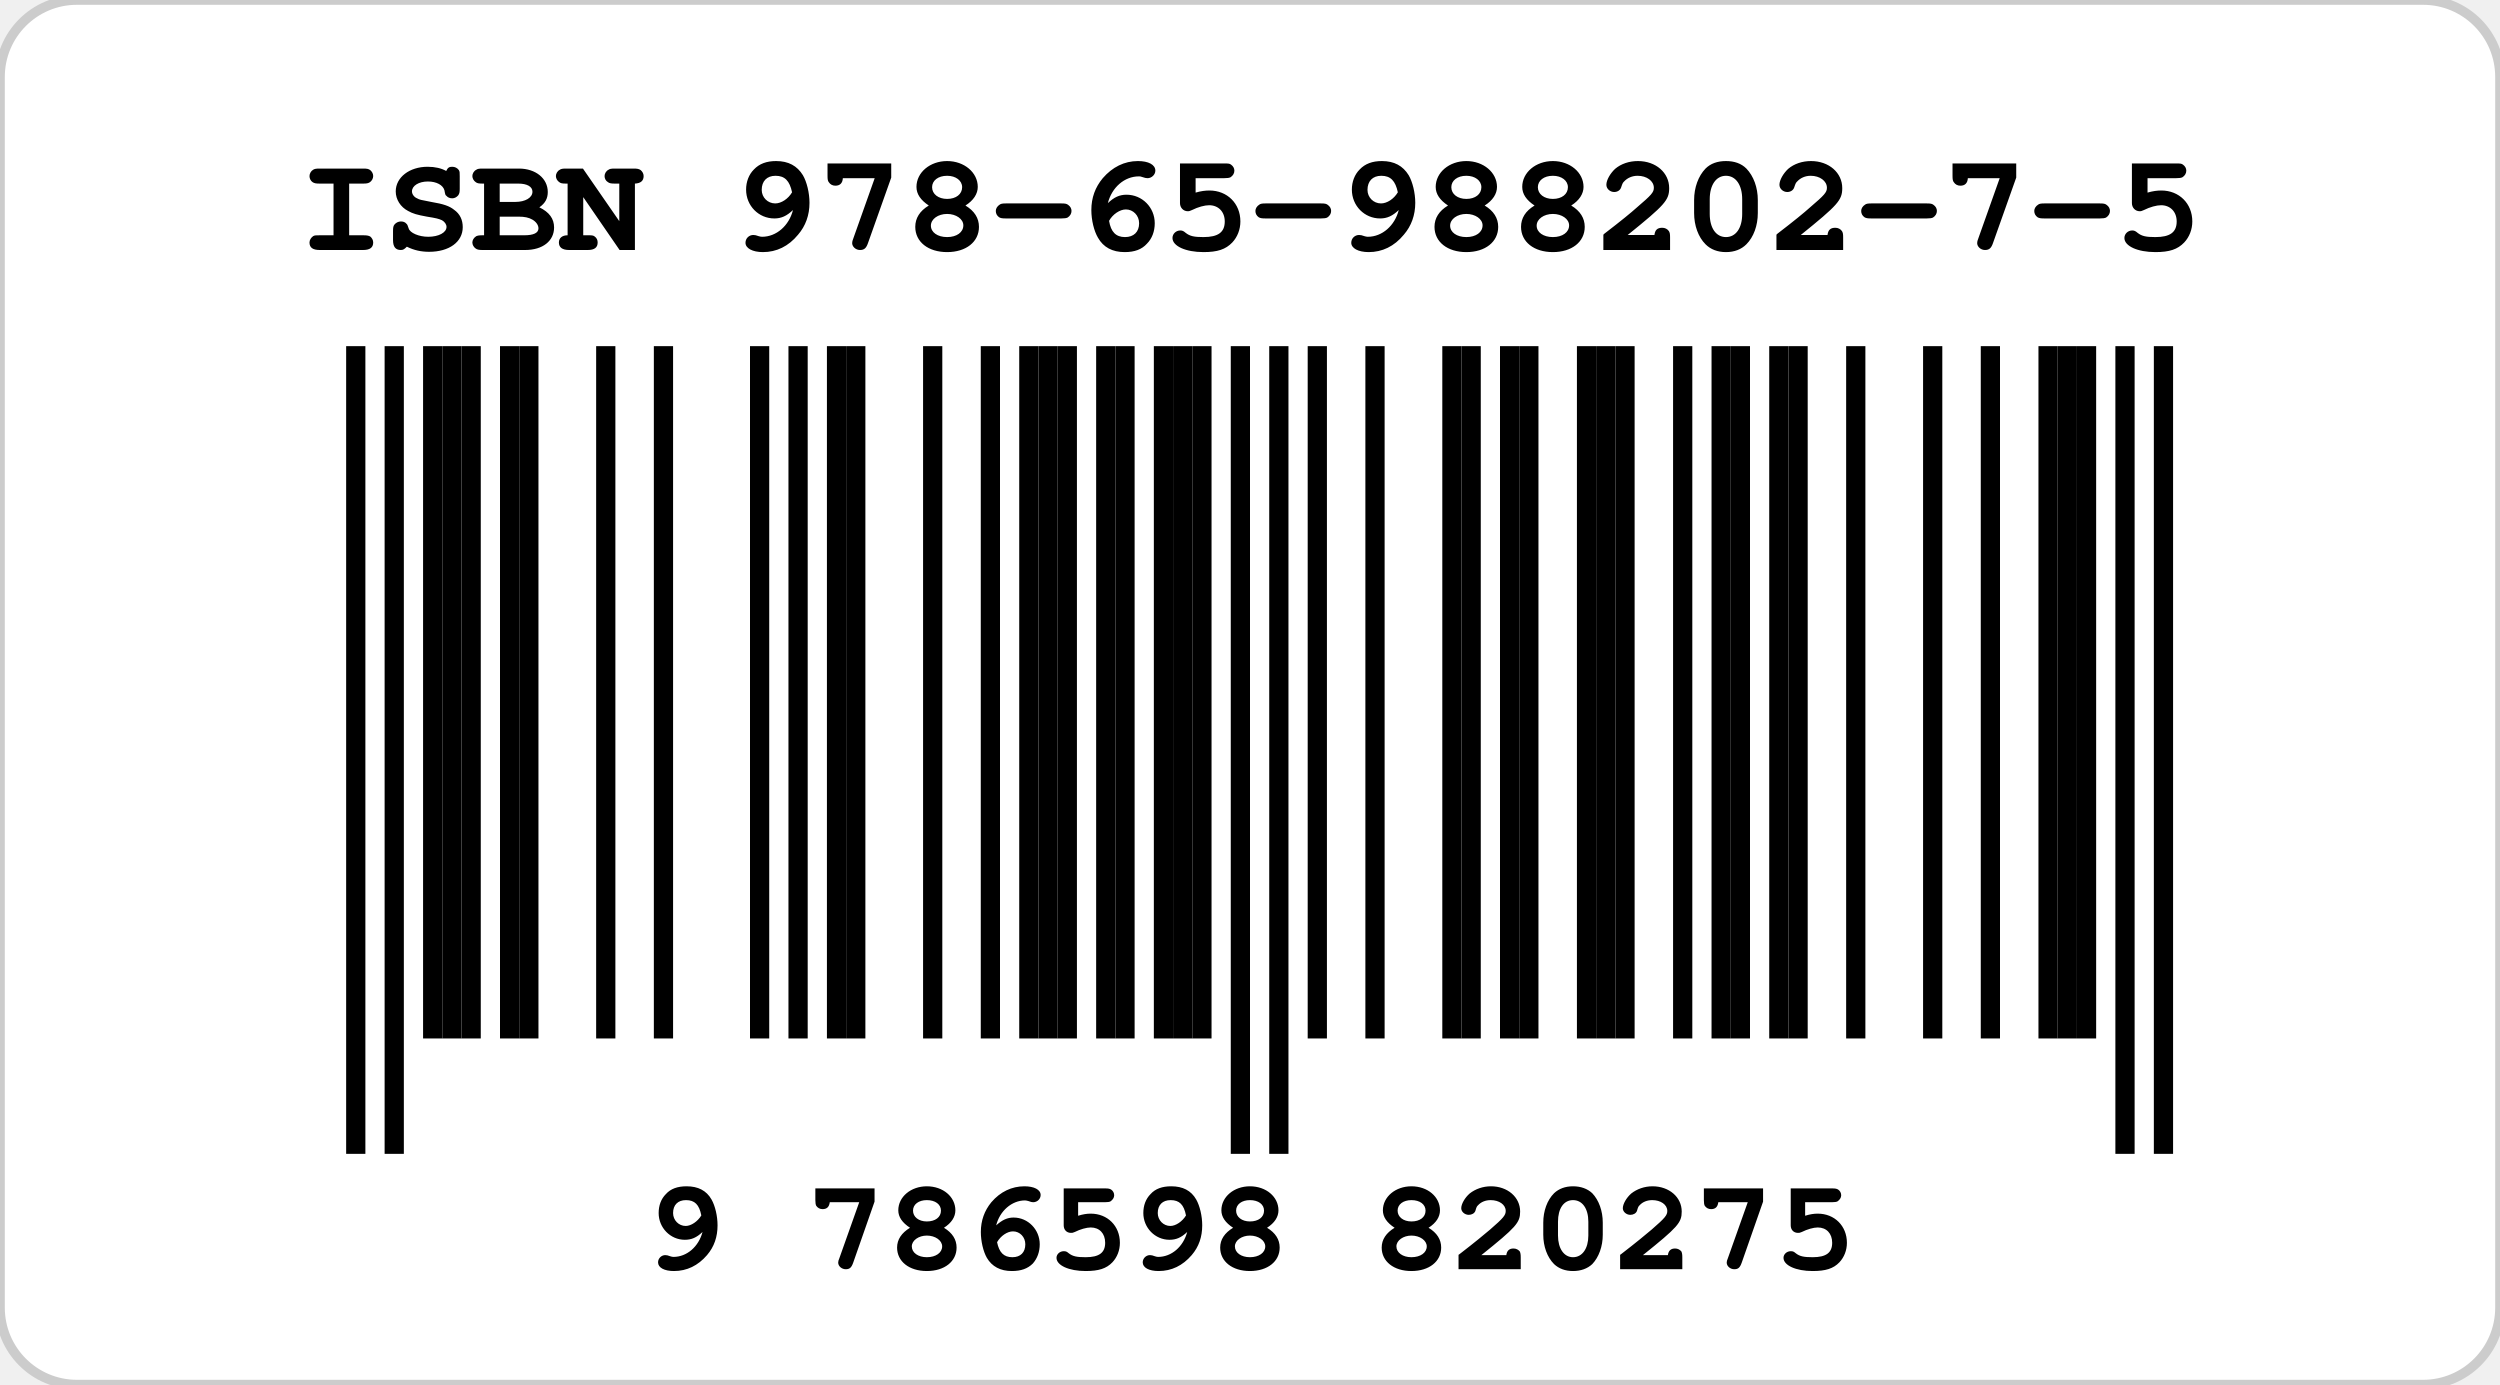
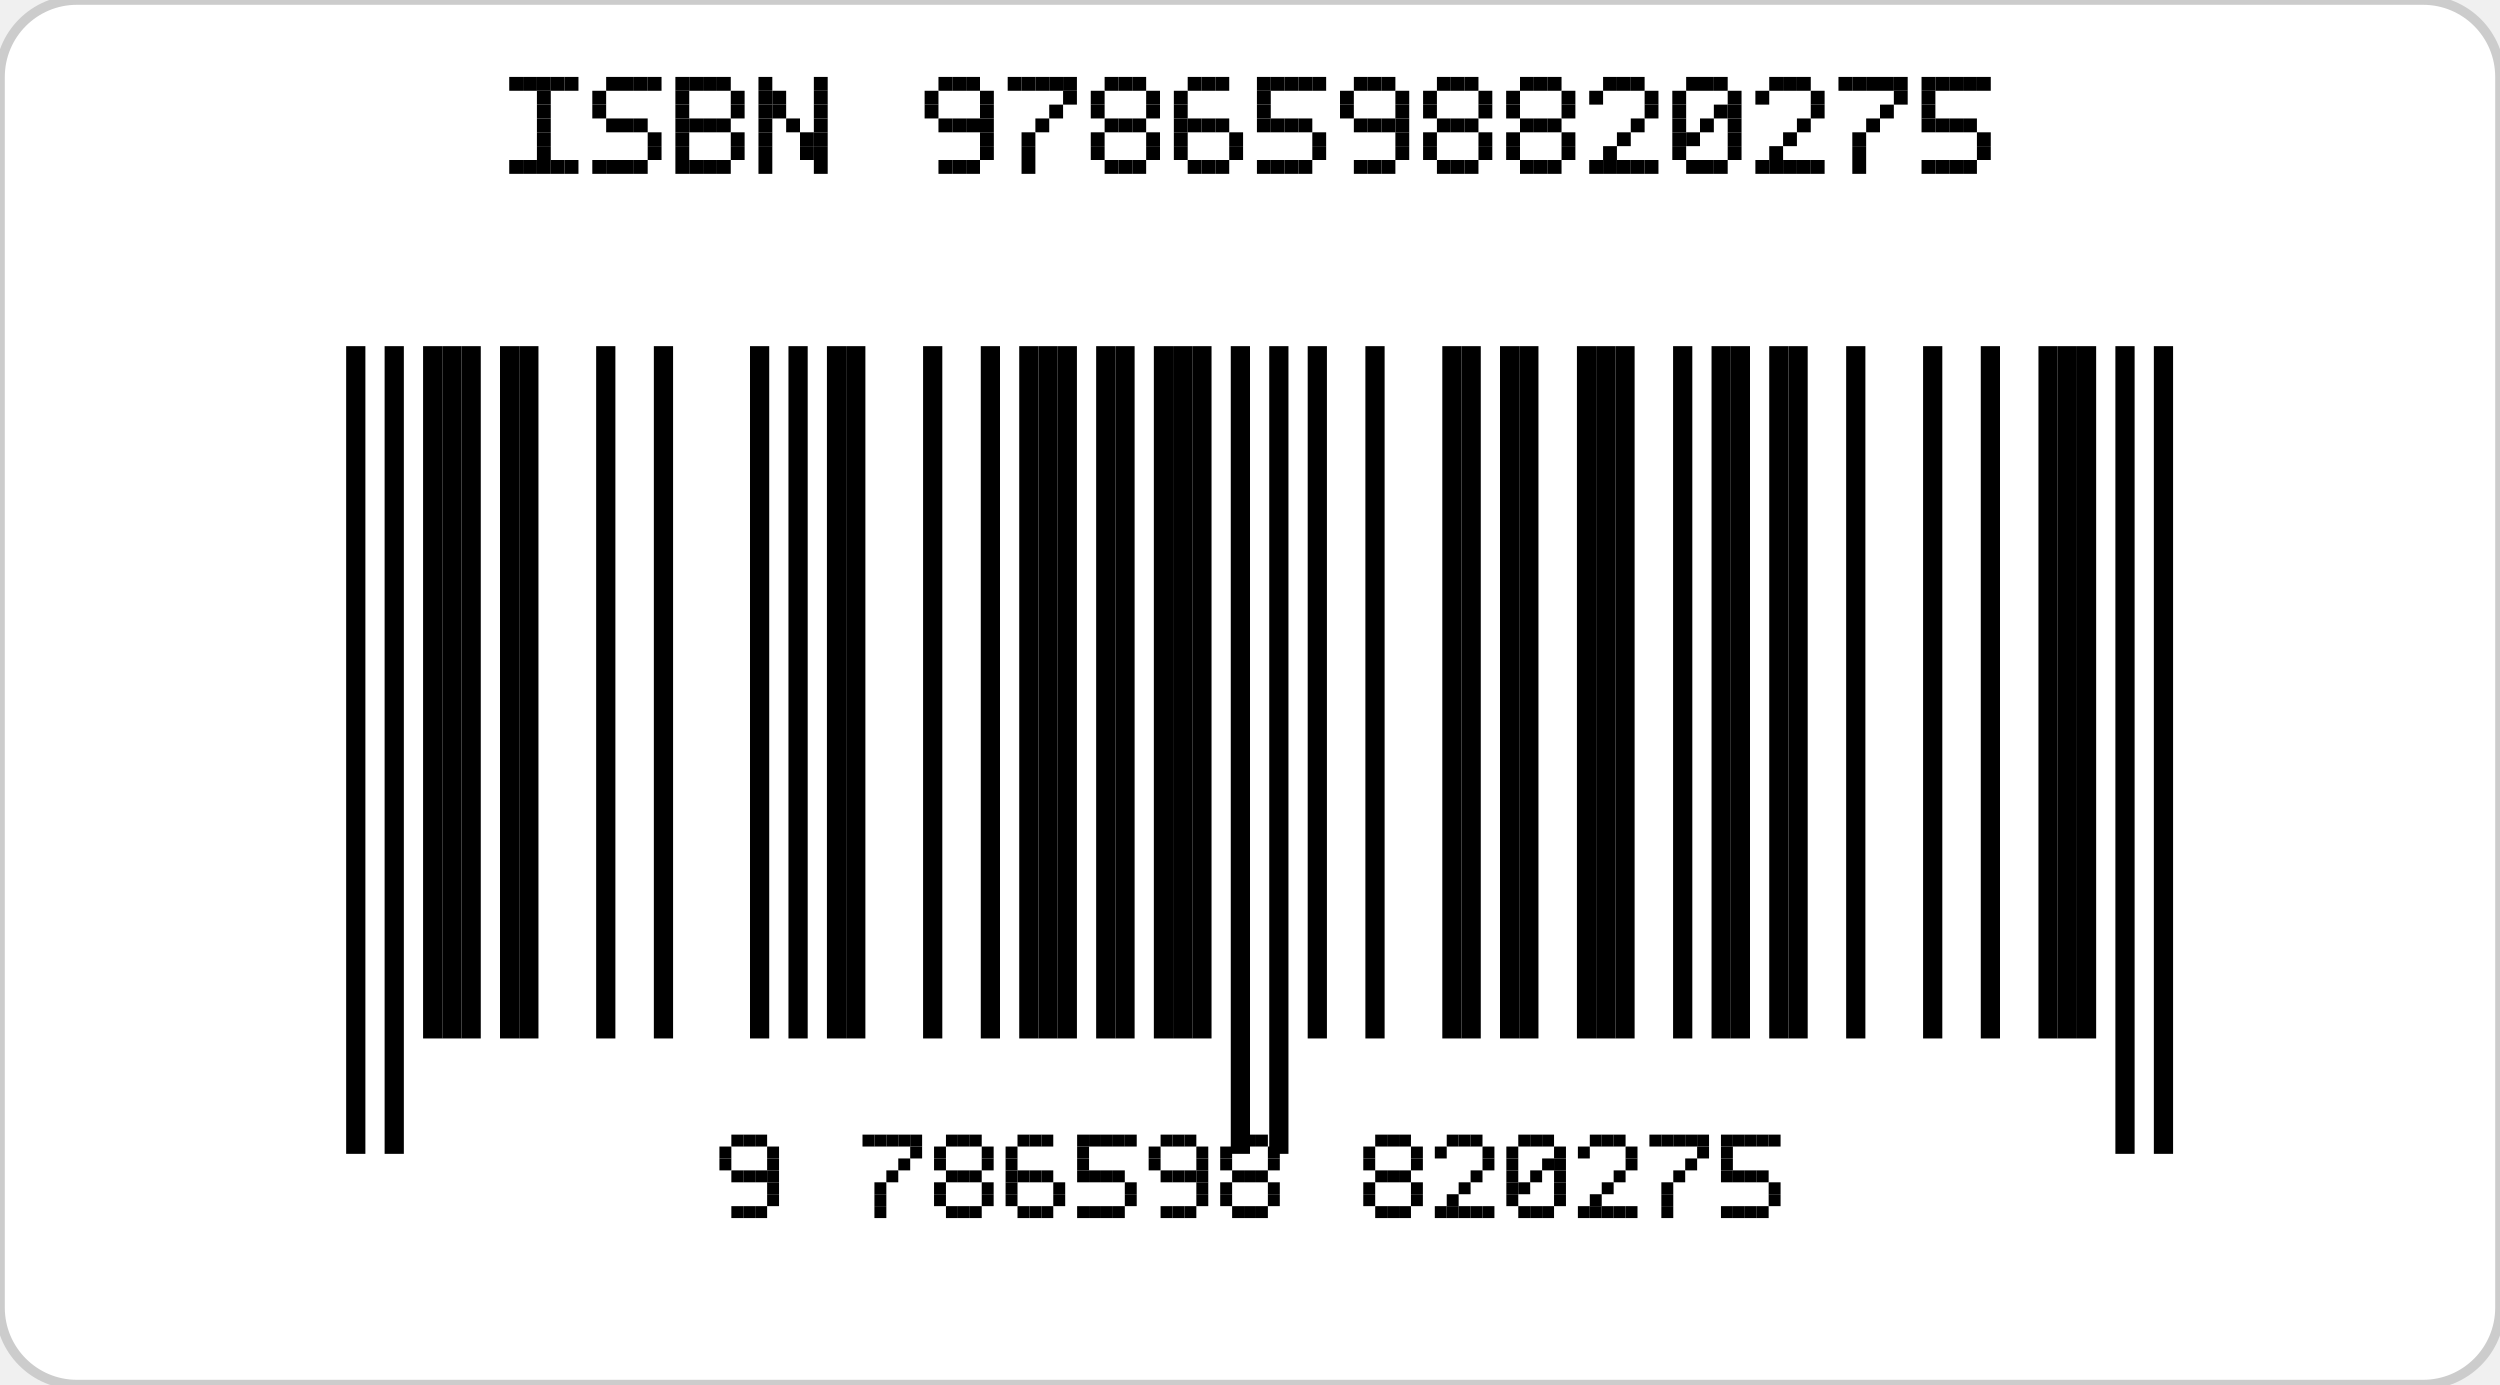
<svg xmlns="http://www.w3.org/2000/svg" width="130" height="72" viewBox="0 0 130 72">
  <rect width="130" height="72" fill="#ffffff" rx="4" ry="4" stroke="#cccccc" stroke-width="0.5" />
-   <text x="65.0" y="13" font-family="Courier, monospace" font-size="7.5" font-weight="bold" fill="#000000" text-anchor="middle">ISBN 978-65-988202-7-5</text>
+   <g fill="#000000">
+     <rect x="26.48" y="4.00" width="0.72" height="0.72" />
+     <rect x="27.20" y="4.00" width="0.72" height="0.72" />
+     <rect x="27.92" y="4.00" width="0.72" height="0.72" />
+     <rect x="28.64" y="4.00" width="0.72" height="0.72" />
+     <rect x="29.36" y="4.00" width="0.72" height="0.72" />
+     <rect x="27.92" y="4.72" width="0.72" height="0.72" />
+     <rect x="27.92" y="5.44" width="0.72" height="0.72" />
+     <rect x="27.92" y="6.16" width="0.72" height="0.72" />
+     <rect x="27.92" y="6.88" width="0.72" height="0.72" />
+     <rect x="27.92" y="7.60" width="0.72" height="0.72" />
+     <rect x="26.48" y="8.32" width="0.72" height="0.72" />
+     <rect x="27.20" y="8.32" width="0.72" height="0.72" />
+     <rect x="27.92" y="8.32" width="0.72" height="0.72" />
+     <rect x="28.64" y="8.32" width="0.72" height="0.72" />
+     <rect x="29.36" y="8.32" width="0.72" height="0.72" />
+     <rect x="31.52" y="4.00" width="0.72" height="0.72" />
+     <rect x="32.24" y="4.00" width="0.72" height="0.72" />
+     <rect x="32.96" y="4.00" width="0.72" height="0.72" />
+     <rect x="33.68" y="4.00" width="0.72" height="0.72" />
+     <rect x="30.80" y="4.72" width="0.72" height="0.72" />
+     <rect x="30.80" y="5.44" width="0.72" height="0.72" />
+     <rect x="31.52" y="6.16" width="0.72" height="0.72" />
+     <rect x="32.24" y="6.16" width="0.72" height="0.72" />
+     <rect x="32.96" y="6.16" width="0.72" height="0.72" />
+     <rect x="33.68" y="6.88" width="0.72" height="0.72" />
+     <rect x="33.68" y="7.60" width="0.72" height="0.72" />
+     <rect x="30.80" y="8.32" width="0.72" height="0.72" />
+     <rect x="31.52" y="8.32" width="0.72" height="0.72" />
+     <rect x="32.24" y="8.32" width="0.72" height="0.72" />
+     <rect x="32.96" y="8.32" width="0.72" height="0.72" />
+     <rect x="35.12" y="4.00" width="0.72" height="0.72" />
+     <rect x="35.84" y="4.00" width="0.72" height="0.72" />
+     <rect x="36.56" y="4.00" width="0.72" height="0.72" />
+     <rect x="37.28" y="4.00" width="0.72" height="0.72" />
+     <rect x="35.12" y="4.72" width="0.72" height="0.72" />
+     <rect x="38.00" y="4.72" width="0.72" height="0.72" />
+     <rect x="35.12" y="5.44" width="0.72" height="0.72" />
+     <rect x="38.00" y="5.44" width="0.72" height="0.72" />
+     <rect x="35.12" y="6.16" width="0.72" height="0.72" />
+     <rect x="35.84" y="6.16" width="0.72" height="0.72" />
+     <rect x="36.56" y="6.16" width="0.72" height="0.72" />
+     <rect x="37.28" y="6.16" width="0.72" height="0.72" />
+     <rect x="35.12" y="6.88" width="0.72" height="0.72" />
+     <rect x="38.00" y="6.88" width="0.72" height="0.72" />
+     <rect x="35.12" y="7.60" width="0.72" height="0.72" />
+     <rect x="38.00" y="7.60" width="0.72" height="0.72" />
+     <rect x="35.12" y="8.32" width="0.72" height="0.72" />
+     <rect x="35.84" y="8.32" width="0.72" height="0.72" />
+     <rect x="36.56" y="8.32" width="0.72" height="0.72" />
+     <rect x="37.28" y="8.32" width="0.72" height="0.72" />
+     <rect x="39.44" y="4.00" width="0.72" height="0.72" />
+     <rect x="42.32" y="4.00" width="0.72" height="0.72" />
+     <rect x="39.44" y="4.72" width="0.72" height="0.72" />
+     <rect x="40.16" y="4.72" width="0.72" height="0.72" />
+     <rect x="42.32" y="4.72" width="0.72" height="0.72" />
+     <rect x="39.44" y="5.44" width="0.72" height="0.72" />
+     <rect x="40.16" y="5.44" width="0.72" height="0.72" />
+     <rect x="42.32" y="5.44" width="0.72" height="0.72" />
+     <rect x="39.44" y="6.16" width="0.72" height="0.72" />
+     <rect x="40.88" y="6.16" width="0.72" height="0.72" />
+     <rect x="42.32" y="6.16" width="0.72" height="0.72" />
+     <rect x="39.44" y="6.88" width="0.72" height="0.72" />
+     <rect x="41.60" y="6.88" width="0.72" height="0.72" />
+     <rect x="42.32" y="6.88" width="0.72" height="0.72" />
+     <rect x="39.44" y="7.60" width="0.72" height="0.72" />
+     <rect x="41.60" y="7.60" width="0.72" height="0.72" />
+     <rect x="42.32" y="7.60" width="0.72" height="0.72" />
+     <rect x="39.44" y="8.32" width="0.72" height="0.72" />
+     <rect x="42.32" y="8.32" width="0.72" height="0.72" />
+     <rect x="48.80" y="4.00" width="0.72" height="0.72" />
+     <rect x="49.52" y="4.00" width="0.72" height="0.72" />
+     <rect x="50.24" y="4.00" width="0.72" height="0.72" />
+     <rect x="48.08" y="4.72" width="0.72" height="0.72" />
+     <rect x="50.96" y="4.72" width="0.72" height="0.72" />
+     <rect x="48.08" y="5.44" width="0.72" height="0.72" />
+     <rect x="50.96" y="5.44" width="0.72" height="0.72" />
+     <rect x="48.80" y="6.16" width="0.72" height="0.72" />
+     <rect x="49.52" y="6.16" width="0.72" height="0.72" />
+     <rect x="50.24" y="6.16" width="0.72" height="0.72" />
+     <rect x="50.96" y="6.16" width="0.72" height="0.72" />
+     <rect x="50.96" y="6.88" width="0.72" height="0.72" />
+     <rect x="50.96" y="7.60" width="0.72" height="0.72" />
+     <rect x="48.80" y="8.32" width="0.72" height="0.72" />
+     <rect x="49.52" y="8.32" width="0.72" height="0.72" />
+     <rect x="50.24" y="8.32" width="0.72" height="0.72" />
+     <rect x="52.40" y="4.00" width="0.72" height="0.72" />
+     <rect x="53.12" y="4.00" width="0.72" height="0.72" />
+     <rect x="53.84" y="4.00" width="0.72" height="0.72" />
+     <rect x="54.56" y="4.00" width="0.72" height="0.72" />
+     <rect x="55.28" y="4.00" width="0.72" height="0.72" />
+     <rect x="55.28" y="4.72" width="0.72" height="0.72" />
+     <rect x="54.56" y="5.44" width="0.72" height="0.72" />
+     <rect x="53.84" y="6.16" width="0.72" height="0.72" />
+     <rect x="53.12" y="6.88" width="0.72" height="0.72" />
+     <rect x="53.12" y="7.60" width="0.72" height="0.72" />
+     <rect x="53.12" y="8.32" width="0.72" height="0.72" />
+     <rect x="57.44" y="4.00" width="0.72" height="0.72" />
+     <rect x="58.16" y="4.00" width="0.72" height="0.72" />
+     <rect x="58.88" y="4.00" width="0.72" height="0.72" />
+     <rect x="56.72" y="4.72" width="0.72" height="0.72" />
+     <rect x="59.60" y="4.72" width="0.72" height="0.72" />
+     <rect x="56.72" y="5.44" width="0.72" height="0.72" />
+     <rect x="59.60" y="5.44" width="0.72" height="0.72" />
+     <rect x="57.44" y="6.16" width="0.72" height="0.72" />
+     <rect x="58.16" y="6.16" width="0.72" height="0.72" />
+     <rect x="58.88" y="6.16" width="0.72" height="0.72" />
+     <rect x="56.72" y="6.88" width="0.72" height="0.72" />
+     <rect x="59.60" y="6.88" width="0.72" height="0.72" />
+     <rect x="56.72" y="7.60" width="0.72" height="0.72" />
+     <rect x="59.60" y="7.60" width="0.72" height="0.72" />
+     <rect x="57.44" y="8.32" width="0.72" height="0.72" />
+     <rect x="58.16" y="8.32" width="0.72" height="0.72" />
+     <rect x="58.88" y="8.32" width="0.72" height="0.72" />
+     <rect x="61.76" y="4.00" width="0.72" height="0.72" />
+     <rect x="62.48" y="4.00" width="0.72" height="0.72" />
+     <rect x="63.20" y="4.00" width="0.72" height="0.72" />
+     <rect x="61.04" y="4.72" width="0.72" height="0.72" />
+     <rect x="61.04" y="5.44" width="0.72" height="0.72" />
+     <rect x="61.04" y="6.16" width="0.72" height="0.72" />
+     <rect x="61.76" y="6.16" width="0.72" height="0.72" />
+     <rect x="62.48" y="6.16" width="0.72" height="0.72" />
+     <rect x="63.20" y="6.16" width="0.72" height="0.72" />
+     <rect x="61.04" y="6.88" width="0.72" height="0.72" />
+     <rect x="63.92" y="6.88" width="0.72" height="0.72" />
+     <rect x="61.04" y="7.60" width="0.72" height="0.72" />
+     <rect x="63.92" y="7.60" width="0.72" height="0.72" />
+     <rect x="61.76" y="8.32" width="0.72" height="0.72" />
+     <rect x="62.48" y="8.32" width="0.72" height="0.72" />
+     <rect x="63.20" y="8.32" width="0.72" height="0.72" />
+     <rect x="65.36" y="4.00" width="0.72" height="0.72" />
+     <rect x="66.08" y="4.00" width="0.72" height="0.72" />
+     <rect x="66.80" y="4.00" width="0.72" height="0.72" />
+     <rect x="67.52" y="4.00" width="0.72" height="0.72" />
+     <rect x="68.24" y="4.00" width="0.72" height="0.72" />
+     <rect x="65.36" y="4.72" width="0.72" height="0.72" />
+     <rect x="65.36" y="5.44" width="0.72" height="0.72" />
+     <rect x="65.36" y="6.16" width="0.72" height="0.72" />
+     <rect x="66.08" y="6.16" width="0.72" height="0.72" />
+     <rect x="66.80" y="6.16" width="0.72" height="0.72" />
+     <rect x="67.52" y="6.16" width="0.72" height="0.72" />
+     <rect x="68.24" y="6.88" width="0.72" height="0.72" />
+     <rect x="68.24" y="7.60" width="0.72" height="0.72" />
+     <rect x="65.36" y="8.32" width="0.72" height="0.72" />
+     <rect x="66.08" y="8.32" width="0.72" height="0.72" />
+     <rect x="66.80" y="8.32" width="0.72" height="0.72" />
+     <rect x="67.52" y="8.32" width="0.72" height="0.72" />
+     <rect x="70.40" y="4.00" width="0.72" height="0.72" />
+     <rect x="71.12" y="4.00" width="0.72" height="0.72" />
+     <rect x="71.84" y="4.00" width="0.72" height="0.72" />
+     <rect x="69.68" y="4.72" width="0.72" height="0.72" />
+     <rect x="72.56" y="4.72" width="0.72" height="0.72" />
+     <rect x="69.68" y="5.44" width="0.72" height="0.72" />
+     <rect x="72.56" y="5.44" width="0.72" height="0.72" />
+     <rect x="70.40" y="6.16" width="0.72" height="0.72" />
+     <rect x="71.12" y="6.16" width="0.72" height="0.72" />
+     <rect x="71.84" y="6.16" width="0.72" height="0.72" />
+     <rect x="72.56" y="6.16" width="0.72" height="0.72" />
+     <rect x="72.56" y="6.88" width="0.72" height="0.72" />
+     <rect x="72.56" y="7.60" width="0.72" height="0.72" />
+     <rect x="70.40" y="8.32" width="0.72" height="0.72" />
+     <rect x="71.12" y="8.32" width="0.72" height="0.72" />
+     <rect x="71.84" y="8.32" width="0.72" height="0.72" />
+     <rect x="74.72" y="4.00" width="0.72" height="0.72" />
+     <rect x="75.44" y="4.00" width="0.72" height="0.72" />
+     <rect x="76.16" y="4.00" width="0.72" height="0.72" />
+     <rect x="74.00" y="4.72" width="0.72" height="0.72" />
+     <rect x="76.88" y="4.72" width="0.72" height="0.72" />
+     <rect x="74.00" y="5.44" width="0.72" height="0.72" />
+     <rect x="76.88" y="5.44" width="0.72" height="0.72" />
+     <rect x="74.72" y="6.16" width="0.72" height="0.72" />
+     <rect x="75.44" y="6.16" width="0.72" height="0.72" />
+     <rect x="76.16" y="6.16" width="0.72" height="0.72" />
+     <rect x="74.00" y="6.88" width="0.72" height="0.72" />
+     <rect x="76.88" y="6.88" width="0.72" height="0.72" />
+     <rect x="74.00" y="7.60" width="0.72" height="0.72" />
+     <rect x="76.88" y="7.60" width="0.72" height="0.72" />
+     <rect x="74.72" y="8.32" width="0.72" height="0.72" />
+     <rect x="75.44" y="8.32" width="0.72" height="0.72" />
+     <rect x="76.16" y="8.32" width="0.72" height="0.72" />
+     <rect x="79.04" y="4.00" width="0.72" height="0.72" />
+     <rect x="79.76" y="4.00" width="0.72" height="0.72" />
+     <rect x="80.48" y="4.00" width="0.72" height="0.72" />
+     <rect x="78.32" y="4.72" width="0.72" height="0.72" />
+     <rect x="81.20" y="4.72" width="0.72" height="0.72" />
+     <rect x="78.32" y="5.44" width="0.72" height="0.72" />
+     <rect x="81.20" y="5.44" width="0.72" height="0.72" />
+     <rect x="79.04" y="6.16" width="0.72" height="0.72" />
+     <rect x="79.76" y="6.16" width="0.72" height="0.72" />
+     <rect x="80.48" y="6.16" width="0.72" height="0.72" />
+     <rect x="78.32" y="6.88" width="0.72" height="0.72" />
+     <rect x="81.20" y="6.88" width="0.72" height="0.72" />
+     <rect x="78.32" y="7.60" width="0.72" height="0.72" />
+     <rect x="81.20" y="7.60" width="0.72" height="0.72" />
+     <rect x="79.04" y="8.32" width="0.72" height="0.72" />
+     <rect x="79.76" y="8.32" width="0.72" height="0.72" />
+     <rect x="80.48" y="8.32" width="0.72" height="0.72" />
+     <rect x="83.36" y="4.00" width="0.72" height="0.72" />
+     <rect x="84.08" y="4.00" width="0.72" height="0.72" />
+     <rect x="84.80" y="4.00" width="0.72" height="0.72" />
+     <rect x="82.64" y="4.72" width="0.72" height="0.72" />
+     <rect x="85.52" y="4.72" width="0.72" height="0.72" />
+     <rect x="85.52" y="5.44" width="0.72" height="0.72" />
+     <rect x="84.80" y="6.16" width="0.72" height="0.72" />
+     <rect x="84.08" y="6.88" width="0.72" height="0.72" />
+     <rect x="83.36" y="7.60" width="0.72" height="0.72" />
+     <rect x="82.64" y="8.32" width="0.72" height="0.72" />
+     <rect x="83.36" y="8.32" width="0.72" height="0.72" />
+     <rect x="84.08" y="8.32" width="0.72" height="0.72" />
+     <rect x="84.80" y="8.32" width="0.72" height="0.72" />
+     <rect x="85.52" y="8.32" width="0.72" height="0.72" />
+     <rect x="87.68" y="4.00" width="0.72" height="0.72" />
+     <rect x="88.40" y="4.00" width="0.72" height="0.72" />
+     <rect x="89.12" y="4.00" width="0.72" height="0.72" />
+     <rect x="86.96" y="4.72" width="0.72" height="0.72" />
+     <rect x="89.84" y="4.72" width="0.72" height="0.72" />
+     <rect x="86.96" y="5.44" width="0.72" height="0.72" />
+     <rect x="89.12" y="5.44" width="0.72" height="0.72" />
+     <rect x="89.84" y="5.44" width="0.72" height="0.72" />
+     <rect x="86.96" y="6.16" width="0.72" height="0.72" />
+     <rect x="88.40" y="6.16" width="0.72" height="0.72" />
+     <rect x="89.84" y="6.16" width="0.72" height="0.72" />
+     <rect x="86.96" y="6.88" width="0.72" height="0.72" />
+     <rect x="87.68" y="6.88" width="0.72" height="0.72" />
+     <rect x="89.84" y="6.88" width="0.72" height="0.72" />
+     <rect x="86.96" y="7.60" width="0.72" height="0.72" />
+     <rect x="89.84" y="7.60" width="0.72" height="0.72" />
+     <rect x="87.68" y="8.32" width="0.72" height="0.72" />
+     <rect x="88.40" y="8.32" width="0.72" height="0.72" />
+     <rect x="89.12" y="8.32" width="0.72" height="0.72" />
+     <rect x="92.00" y="4.00" width="0.72" height="0.72" />
+     <rect x="92.72" y="4.00" width="0.72" height="0.72" />
+     <rect x="93.44" y="4.00" width="0.72" height="0.72" />
+     <rect x="91.28" y="4.72" width="0.72" height="0.72" />
+     <rect x="94.16" y="4.72" width="0.72" height="0.72" />
+     <rect x="94.16" y="5.44" width="0.72" height="0.72" />
+     <rect x="93.44" y="6.16" width="0.72" height="0.72" />
+     <rect x="92.72" y="6.88" width="0.72" height="0.72" />
+     <rect x="92.00" y="7.60" width="0.72" height="0.72" />
+     <rect x="91.28" y="8.32" width="0.72" height="0.72" />
+     <rect x="92.00" y="8.32" width="0.72" height="0.72" />
+     <rect x="92.72" y="8.32" width="0.72" height="0.72" />
+     <rect x="93.44" y="8.32" width="0.72" height="0.72" />
+     <rect x="94.16" y="8.32" width="0.72" height="0.72" />
+     <rect x="95.60" y="4.00" width="0.72" height="0.72" />
+     <rect x="96.32" y="4.00" width="0.72" height="0.72" />
+     <rect x="97.04" y="4.00" width="0.72" height="0.72" />
+     <rect x="97.76" y="4.00" width="0.72" height="0.72" />
+     <rect x="98.48" y="4.00" width="0.72" height="0.72" />
+     <rect x="98.48" y="4.72" width="0.72" height="0.72" />
+     <rect x="97.76" y="5.44" width="0.72" height="0.72" />
+     <rect x="97.04" y="6.16" width="0.72" height="0.72" />
+     <rect x="96.32" y="6.88" width="0.72" height="0.72" />
+     <rect x="96.32" y="7.60" width="0.72" height="0.72" />
+     <rect x="96.32" y="8.32" width="0.72" height="0.72" />
+     <rect x="99.92" y="4.00" width="0.72" height="0.72" />
+     <rect x="100.64" y="4.00" width="0.72" height="0.72" />
+     <rect x="101.36" y="4.00" width="0.72" height="0.72" />
+     <rect x="102.08" y="4.00" width="0.72" height="0.72" />
+     <rect x="102.80" y="4.00" width="0.72" height="0.72" />
+     <rect x="99.92" y="4.72" width="0.72" height="0.72" />
+     <rect x="99.92" y="5.44" width="0.72" height="0.72" />
+     <rect x="99.92" y="6.16" width="0.72" height="0.72" />
+     <rect x="100.64" y="6.16" width="0.72" height="0.72" />
+     <rect x="101.36" y="6.16" width="0.72" height="0.72" />
+     <rect x="102.08" y="6.16" width="0.72" height="0.72" />
+     <rect x="102.80" y="6.88" width="0.72" height="0.72" />
+     <rect x="102.80" y="7.60" width="0.72" height="0.72" />
+     <rect x="99.92" y="8.32" width="0.72" height="0.72" />
+     <rect x="100.64" y="8.32" width="0.72" height="0.72" />
+     <rect x="101.36" y="8.32" width="0.72" height="0.72" />
+     <rect x="102.08" y="8.32" width="0.72" height="0.72" />
+   </g>
  <g>
    <rect x="18.0" y="18" width="1.0" height="42.0" fill="#000000" />
    <rect x="20.0" y="18" width="1.0" height="42.0" fill="#000000" />
    <rect x="22.0" y="18" width="1.0" height="36.0" fill="#000000" />
    <rect x="23.0" y="18" width="1.0" height="36.0" fill="#000000" />
    <rect x="24.0" y="18" width="1.0" height="36.0" fill="#000000" />
    <rect x="26.0" y="18" width="1.0" height="36.0" fill="#000000" />
    <rect x="27.0" y="18" width="1.0" height="36.0" fill="#000000" />
    <rect x="31.0" y="18" width="1.0" height="36.0" fill="#000000" />
    <rect x="34.0" y="18" width="1.0" height="36.0" fill="#000000" />
    <rect x="39.0" y="18" width="1.0" height="36.0" fill="#000000" />
    <rect x="41.0" y="18" width="1.0" height="36.0" fill="#000000" />
    <rect x="43.0" y="18" width="1.0" height="36.0" fill="#000000" />
    <rect x="44.0" y="18" width="1.0" height="36.0" fill="#000000" />
    <rect x="48.0" y="18" width="1.0" height="36.0" fill="#000000" />
    <rect x="51.0" y="18" width="1.0" height="36.0" fill="#000000" />
    <rect x="53.0" y="18" width="1.0" height="36.0" fill="#000000" />
    <rect x="54.0" y="18" width="1.0" height="36.0" fill="#000000" />
    <rect x="55.0" y="18" width="1.0" height="36.0" fill="#000000" />
    <rect x="57.0" y="18" width="1.0" height="36.0" fill="#000000" />
    <rect x="58.0" y="18" width="1.0" height="36.0" fill="#000000" />
    <rect x="60.0" y="18" width="1.0" height="36.0" fill="#000000" />
    <rect x="61.0" y="18" width="1.0" height="36.0" fill="#000000" />
    <rect x="62.0" y="18" width="1.0" height="36.0" fill="#000000" />
    <rect x="64.0" y="18" width="1.0" height="42.0" fill="#000000" />
    <rect x="66.0" y="18" width="1.0" height="42.0" fill="#000000" />
    <rect x="68.0" y="18" width="1.0" height="36.0" fill="#000000" />
    <rect x="71.0" y="18" width="1.0" height="36.0" fill="#000000" />
    <rect x="75.0" y="18" width="1.0" height="36.0" fill="#000000" />
    <rect x="76.0" y="18" width="1.0" height="36.0" fill="#000000" />
    <rect x="78.0" y="18" width="1.0" height="36.0" fill="#000000" />
    <rect x="79.0" y="18" width="1.0" height="36.0" fill="#000000" />
    <rect x="82.0" y="18" width="1.0" height="36.0" fill="#000000" />
    <rect x="83.0" y="18" width="1.0" height="36.0" fill="#000000" />
    <rect x="84.0" y="18" width="1.0" height="36.0" fill="#000000" />
    <rect x="87.0" y="18" width="1.0" height="36.0" fill="#000000" />
    <rect x="89.0" y="18" width="1.0" height="36.0" fill="#000000" />
    <rect x="90.0" y="18" width="1.0" height="36.0" fill="#000000" />
    <rect x="92.0" y="18" width="1.0" height="36.0" fill="#000000" />
    <rect x="93.0" y="18" width="1.0" height="36.0" fill="#000000" />
    <rect x="96.0" y="18" width="1.0" height="36.0" fill="#000000" />
    <rect x="100.0" y="18" width="1.0" height="36.0" fill="#000000" />
    <rect x="103.0" y="18" width="1.0" height="36.0" fill="#000000" />
    <rect x="106.0" y="18" width="1.0" height="36.0" fill="#000000" />
    <rect x="107.0" y="18" width="1.0" height="36.0" fill="#000000" />
    <rect x="108.0" y="18" width="1.0" height="36.0" fill="#000000" />
    <rect x="110.0" y="18" width="1.0" height="42.0" fill="#000000" />
    <rect x="112.0" y="18" width="1.0" height="42.0" fill="#000000" />
  </g>
-   <text x="65.0" y="66" font-family="Courier, monospace" font-size="7" font-weight="bold" fill="#000000" text-anchor="middle">9 786598 820275</text>
+   <g fill="#000000">
+     <rect x="38.03" y="59.00" width="0.62" height="0.62" />
+     <rect x="38.65" y="59.00" width="0.62" height="0.62" />
+     <rect x="39.27" y="59.00" width="0.62" height="0.62" />
+     <rect x="37.41" y="59.62" width="0.62" height="0.62" />
+     <rect x="39.89" y="59.62" width="0.62" height="0.62" />
+     <rect x="37.41" y="60.24" width="0.62" height="0.62" />
+     <rect x="39.89" y="60.24" width="0.62" height="0.62" />
+     <rect x="38.03" y="60.86" width="0.62" height="0.62" />
+     <rect x="38.65" y="60.86" width="0.62" height="0.62" />
+     <rect x="39.27" y="60.86" width="0.62" height="0.62" />
+     <rect x="39.89" y="60.86" width="0.62" height="0.62" />
+     <rect x="39.89" y="61.48" width="0.62" height="0.62" />
+     <rect x="39.89" y="62.10" width="0.62" height="0.62" />
+     <rect x="38.03" y="62.72" width="0.62" height="0.62" />
+     <rect x="38.65" y="62.72" width="0.62" height="0.62" />
+     <rect x="39.27" y="62.72" width="0.62" height="0.62" />
+     <rect x="44.85" y="59.00" width="0.62" height="0.62" />
+     <rect x="45.47" y="59.00" width="0.62" height="0.62" />
+     <rect x="46.09" y="59.00" width="0.62" height="0.62" />
+     <rect x="46.71" y="59.00" width="0.62" height="0.62" />
+     <rect x="47.33" y="59.00" width="0.62" height="0.62" />
+     <rect x="47.33" y="59.62" width="0.62" height="0.62" />
+     <rect x="46.71" y="60.24" width="0.62" height="0.62" />
+     <rect x="46.09" y="60.86" width="0.62" height="0.62" />
+     <rect x="45.47" y="61.48" width="0.62" height="0.62" />
+     <rect x="45.47" y="62.10" width="0.62" height="0.62" />
+     <rect x="45.47" y="62.72" width="0.62" height="0.62" />
+     <rect x="49.19" y="59.00" width="0.62" height="0.62" />
+     <rect x="49.81" y="59.00" width="0.62" height="0.62" />
+     <rect x="50.43" y="59.00" width="0.62" height="0.62" />
+     <rect x="48.57" y="59.62" width="0.62" height="0.62" />
+     <rect x="51.05" y="59.62" width="0.62" height="0.62" />
+     <rect x="48.57" y="60.24" width="0.62" height="0.62" />
+     <rect x="51.05" y="60.24" width="0.62" height="0.62" />
+     <rect x="49.19" y="60.86" width="0.62" height="0.62" />
+     <rect x="49.81" y="60.86" width="0.62" height="0.62" />
+     <rect x="50.43" y="60.86" width="0.62" height="0.62" />
+     <rect x="48.57" y="61.48" width="0.62" height="0.62" />
+     <rect x="51.05" y="61.48" width="0.62" height="0.62" />
+     <rect x="48.57" y="62.10" width="0.62" height="0.62" />
+     <rect x="51.05" y="62.10" width="0.62" height="0.62" />
+     <rect x="49.19" y="62.72" width="0.62" height="0.62" />
+     <rect x="49.81" y="62.72" width="0.62" height="0.62" />
+     <rect x="50.43" y="62.72" width="0.62" height="0.62" />
+     <rect x="52.91" y="59.00" width="0.62" height="0.62" />
+     <rect x="53.53" y="59.00" width="0.62" height="0.62" />
+     <rect x="54.15" y="59.00" width="0.62" height="0.62" />
+     <rect x="52.29" y="59.62" width="0.62" height="0.62" />
+     <rect x="52.29" y="60.24" width="0.62" height="0.62" />
+     <rect x="52.29" y="60.86" width="0.62" height="0.62" />
+     <rect x="52.91" y="60.86" width="0.62" height="0.62" />
+     <rect x="53.53" y="60.86" width="0.62" height="0.62" />
+     <rect x="54.15" y="60.86" width="0.62" height="0.62" />
+     <rect x="52.29" y="61.48" width="0.62" height="0.62" />
+     <rect x="54.77" y="61.48" width="0.62" height="0.62" />
+     <rect x="52.29" y="62.10" width="0.62" height="0.62" />
+     <rect x="54.77" y="62.10" width="0.62" height="0.62" />
+     <rect x="52.91" y="62.72" width="0.62" height="0.62" />
+     <rect x="53.53" y="62.72" width="0.62" height="0.62" />
+     <rect x="54.15" y="62.72" width="0.62" height="0.62" />
+     <rect x="56.01" y="59.00" width="0.62" height="0.62" />
+     <rect x="56.63" y="59.00" width="0.62" height="0.62" />
+     <rect x="57.25" y="59.00" width="0.62" height="0.62" />
+     <rect x="57.87" y="59.00" width="0.62" height="0.62" />
+     <rect x="58.49" y="59.00" width="0.62" height="0.62" />
+     <rect x="56.01" y="59.62" width="0.62" height="0.62" />
+     <rect x="56.01" y="60.24" width="0.62" height="0.62" />
+     <rect x="56.01" y="60.86" width="0.62" height="0.62" />
+     <rect x="56.63" y="60.86" width="0.62" height="0.62" />
+     <rect x="57.25" y="60.86" width="0.62" height="0.62" />
+     <rect x="57.87" y="60.86" width="0.62" height="0.62" />
+     <rect x="58.49" y="61.48" width="0.62" height="0.62" />
+     <rect x="58.49" y="62.10" width="0.62" height="0.62" />
+     <rect x="56.01" y="62.72" width="0.62" height="0.62" />
+     <rect x="56.63" y="62.72" width="0.62" height="0.62" />
+     <rect x="57.25" y="62.72" width="0.62" height="0.62" />
+     <rect x="57.87" y="62.72" width="0.62" height="0.62" />
+     <rect x="60.35" y="59.00" width="0.62" height="0.62" />
+     <rect x="60.97" y="59.00" width="0.62" height="0.62" />
+     <rect x="61.59" y="59.00" width="0.62" height="0.62" />
+     <rect x="59.73" y="59.62" width="0.62" height="0.62" />
+     <rect x="62.21" y="59.62" width="0.62" height="0.62" />
+     <rect x="59.73" y="60.24" width="0.62" height="0.62" />
+     <rect x="62.21" y="60.24" width="0.62" height="0.62" />
+     <rect x="60.35" y="60.86" width="0.62" height="0.62" />
+     <rect x="60.97" y="60.86" width="0.62" height="0.62" />
+     <rect x="61.59" y="60.86" width="0.62" height="0.62" />
+     <rect x="62.21" y="60.86" width="0.62" height="0.62" />
+     <rect x="62.21" y="61.48" width="0.62" height="0.62" />
+     <rect x="62.21" y="62.10" width="0.62" height="0.62" />
+     <rect x="60.35" y="62.72" width="0.62" height="0.62" />
+     <rect x="60.97" y="62.72" width="0.62" height="0.62" />
+     <rect x="61.59" y="62.72" width="0.62" height="0.62" />
+     <rect x="64.07" y="59.00" width="0.62" height="0.62" />
+     <rect x="64.69" y="59.00" width="0.62" height="0.62" />
+     <rect x="65.31" y="59.00" width="0.62" height="0.62" />
+     <rect x="63.45" y="59.62" width="0.62" height="0.62" />
+     <rect x="65.93" y="59.62" width="0.62" height="0.62" />
+     <rect x="63.45" y="60.24" width="0.62" height="0.62" />
+     <rect x="65.93" y="60.24" width="0.62" height="0.62" />
+     <rect x="64.07" y="60.86" width="0.62" height="0.62" />
+     <rect x="64.69" y="60.86" width="0.62" height="0.62" />
+     <rect x="65.31" y="60.86" width="0.62" height="0.62" />
+     <rect x="63.45" y="61.48" width="0.62" height="0.62" />
+     <rect x="65.93" y="61.48" width="0.62" height="0.62" />
+     <rect x="63.45" y="62.10" width="0.62" height="0.62" />
+     <rect x="65.93" y="62.10" width="0.62" height="0.62" />
+     <rect x="64.07" y="62.72" width="0.62" height="0.62" />
+     <rect x="64.69" y="62.72" width="0.62" height="0.62" />
+     <rect x="65.31" y="62.72" width="0.62" height="0.62" />
+     <rect x="71.51" y="59.00" width="0.62" height="0.62" />
+     <rect x="72.13" y="59.00" width="0.62" height="0.62" />
+     <rect x="72.75" y="59.00" width="0.62" height="0.62" />
+     <rect x="70.89" y="59.62" width="0.62" height="0.62" />
+     <rect x="73.37" y="59.62" width="0.62" height="0.62" />
+     <rect x="70.89" y="60.24" width="0.62" height="0.62" />
+     <rect x="73.37" y="60.24" width="0.62" height="0.62" />
+     <rect x="71.51" y="60.86" width="0.62" height="0.62" />
+     <rect x="72.13" y="60.86" width="0.62" height="0.62" />
+     <rect x="72.75" y="60.86" width="0.62" height="0.62" />
+     <rect x="70.89" y="61.48" width="0.62" height="0.62" />
+     <rect x="73.37" y="61.48" width="0.62" height="0.62" />
+     <rect x="70.89" y="62.10" width="0.62" height="0.62" />
+     <rect x="73.37" y="62.10" width="0.62" height="0.62" />
+     <rect x="71.51" y="62.72" width="0.62" height="0.62" />
+     <rect x="72.13" y="62.72" width="0.62" height="0.62" />
+     <rect x="72.75" y="62.72" width="0.62" height="0.62" />
+     <rect x="75.23" y="59.00" width="0.62" height="0.62" />
+     <rect x="75.85" y="59.00" width="0.62" height="0.62" />
+     <rect x="76.47" y="59.00" width="0.62" height="0.62" />
+     <rect x="74.61" y="59.62" width="0.62" height="0.62" />
+     <rect x="77.09" y="59.62" width="0.62" height="0.62" />
+     <rect x="77.09" y="60.24" width="0.62" height="0.62" />
+     <rect x="76.47" y="60.86" width="0.62" height="0.62" />
+     <rect x="75.85" y="61.48" width="0.62" height="0.62" />
+     <rect x="75.23" y="62.10" width="0.62" height="0.62" />
+     <rect x="74.61" y="62.72" width="0.62" height="0.62" />
+     <rect x="75.23" y="62.72" width="0.62" height="0.62" />
+     <rect x="75.85" y="62.72" width="0.62" height="0.62" />
+     <rect x="76.47" y="62.72" width="0.62" height="0.62" />
+     <rect x="77.09" y="62.72" width="0.62" height="0.62" />
+     <rect x="78.95" y="59.00" width="0.62" height="0.62" />
+     <rect x="79.57" y="59.00" width="0.62" height="0.62" />
+     <rect x="80.19" y="59.00" width="0.62" height="0.62" />
+     <rect x="78.33" y="59.62" width="0.62" height="0.62" />
+     <rect x="80.81" y="59.62" width="0.62" height="0.62" />
+     <rect x="78.33" y="60.24" width="0.62" height="0.62" />
+     <rect x="80.19" y="60.24" width="0.62" height="0.62" />
+     <rect x="80.81" y="60.24" width="0.62" height="0.62" />
+     <rect x="78.33" y="60.86" width="0.62" height="0.62" />
+     <rect x="79.57" y="60.86" width="0.62" height="0.62" />
+     <rect x="80.81" y="60.86" width="0.62" height="0.62" />
+     <rect x="78.33" y="61.48" width="0.62" height="0.62" />
+     <rect x="78.95" y="61.48" width="0.62" height="0.62" />
+     <rect x="80.81" y="61.48" width="0.62" height="0.62" />
+     <rect x="78.33" y="62.10" width="0.62" height="0.62" />
+     <rect x="80.81" y="62.10" width="0.62" height="0.62" />
+     <rect x="78.95" y="62.72" width="0.62" height="0.62" />
+     <rect x="79.57" y="62.72" width="0.62" height="0.62" />
+     <rect x="80.19" y="62.72" width="0.62" height="0.62" />
+     <rect x="82.67" y="59.00" width="0.62" height="0.62" />
+     <rect x="83.29" y="59.00" width="0.62" height="0.62" />
+     <rect x="83.91" y="59.00" width="0.62" height="0.62" />
+     <rect x="82.05" y="59.62" width="0.62" height="0.62" />
+     <rect x="84.53" y="59.62" width="0.62" height="0.62" />
+     <rect x="84.53" y="60.24" width="0.62" height="0.62" />
+     <rect x="83.91" y="60.86" width="0.62" height="0.62" />
+     <rect x="83.29" y="61.48" width="0.62" height="0.62" />
+     <rect x="82.67" y="62.10" width="0.62" height="0.62" />
+     <rect x="82.05" y="62.72" width="0.62" height="0.62" />
+     <rect x="82.67" y="62.72" width="0.62" height="0.62" />
+     <rect x="83.29" y="62.72" width="0.62" height="0.62" />
+     <rect x="83.91" y="62.72" width="0.62" height="0.62" />
+     <rect x="84.53" y="62.72" width="0.62" height="0.62" />
+     <rect x="85.77" y="59.00" width="0.62" height="0.62" />
+     <rect x="86.39" y="59.00" width="0.62" height="0.62" />
+     <rect x="87.01" y="59.00" width="0.62" height="0.62" />
+     <rect x="87.63" y="59.00" width="0.62" height="0.62" />
+     <rect x="88.25" y="59.00" width="0.62" height="0.62" />
+     <rect x="88.25" y="59.62" width="0.62" height="0.62" />
+     <rect x="87.63" y="60.24" width="0.62" height="0.62" />
+     <rect x="87.01" y="60.86" width="0.62" height="0.62" />
+     <rect x="86.39" y="61.48" width="0.62" height="0.62" />
+     <rect x="86.39" y="62.10" width="0.62" height="0.62" />
+     <rect x="86.39" y="62.72" width="0.62" height="0.62" />
+     <rect x="89.49" y="59.00" width="0.62" height="0.62" />
+     <rect x="90.11" y="59.00" width="0.62" height="0.62" />
+     <rect x="90.73" y="59.00" width="0.62" height="0.62" />
+     <rect x="91.35" y="59.00" width="0.62" height="0.62" />
+     <rect x="91.97" y="59.00" width="0.62" height="0.62" />
+     <rect x="89.49" y="59.62" width="0.62" height="0.62" />
+     <rect x="89.49" y="60.24" width="0.62" height="0.62" />
+     <rect x="89.49" y="60.86" width="0.62" height="0.62" />
+     <rect x="90.11" y="60.86" width="0.62" height="0.62" />
+     <rect x="90.73" y="60.86" width="0.62" height="0.62" />
+     <rect x="91.35" y="60.86" width="0.62" height="0.62" />
+     <rect x="91.97" y="61.48" width="0.62" height="0.62" />
+     <rect x="91.97" y="62.10" width="0.62" height="0.62" />
+     <rect x="89.49" y="62.72" width="0.62" height="0.62" />
+     <rect x="90.11" y="62.72" width="0.62" height="0.62" />
+     <rect x="90.73" y="62.72" width="0.62" height="0.62" />
+     <rect x="91.35" y="62.72" width="0.62" height="0.62" />
+   </g>
</svg>
